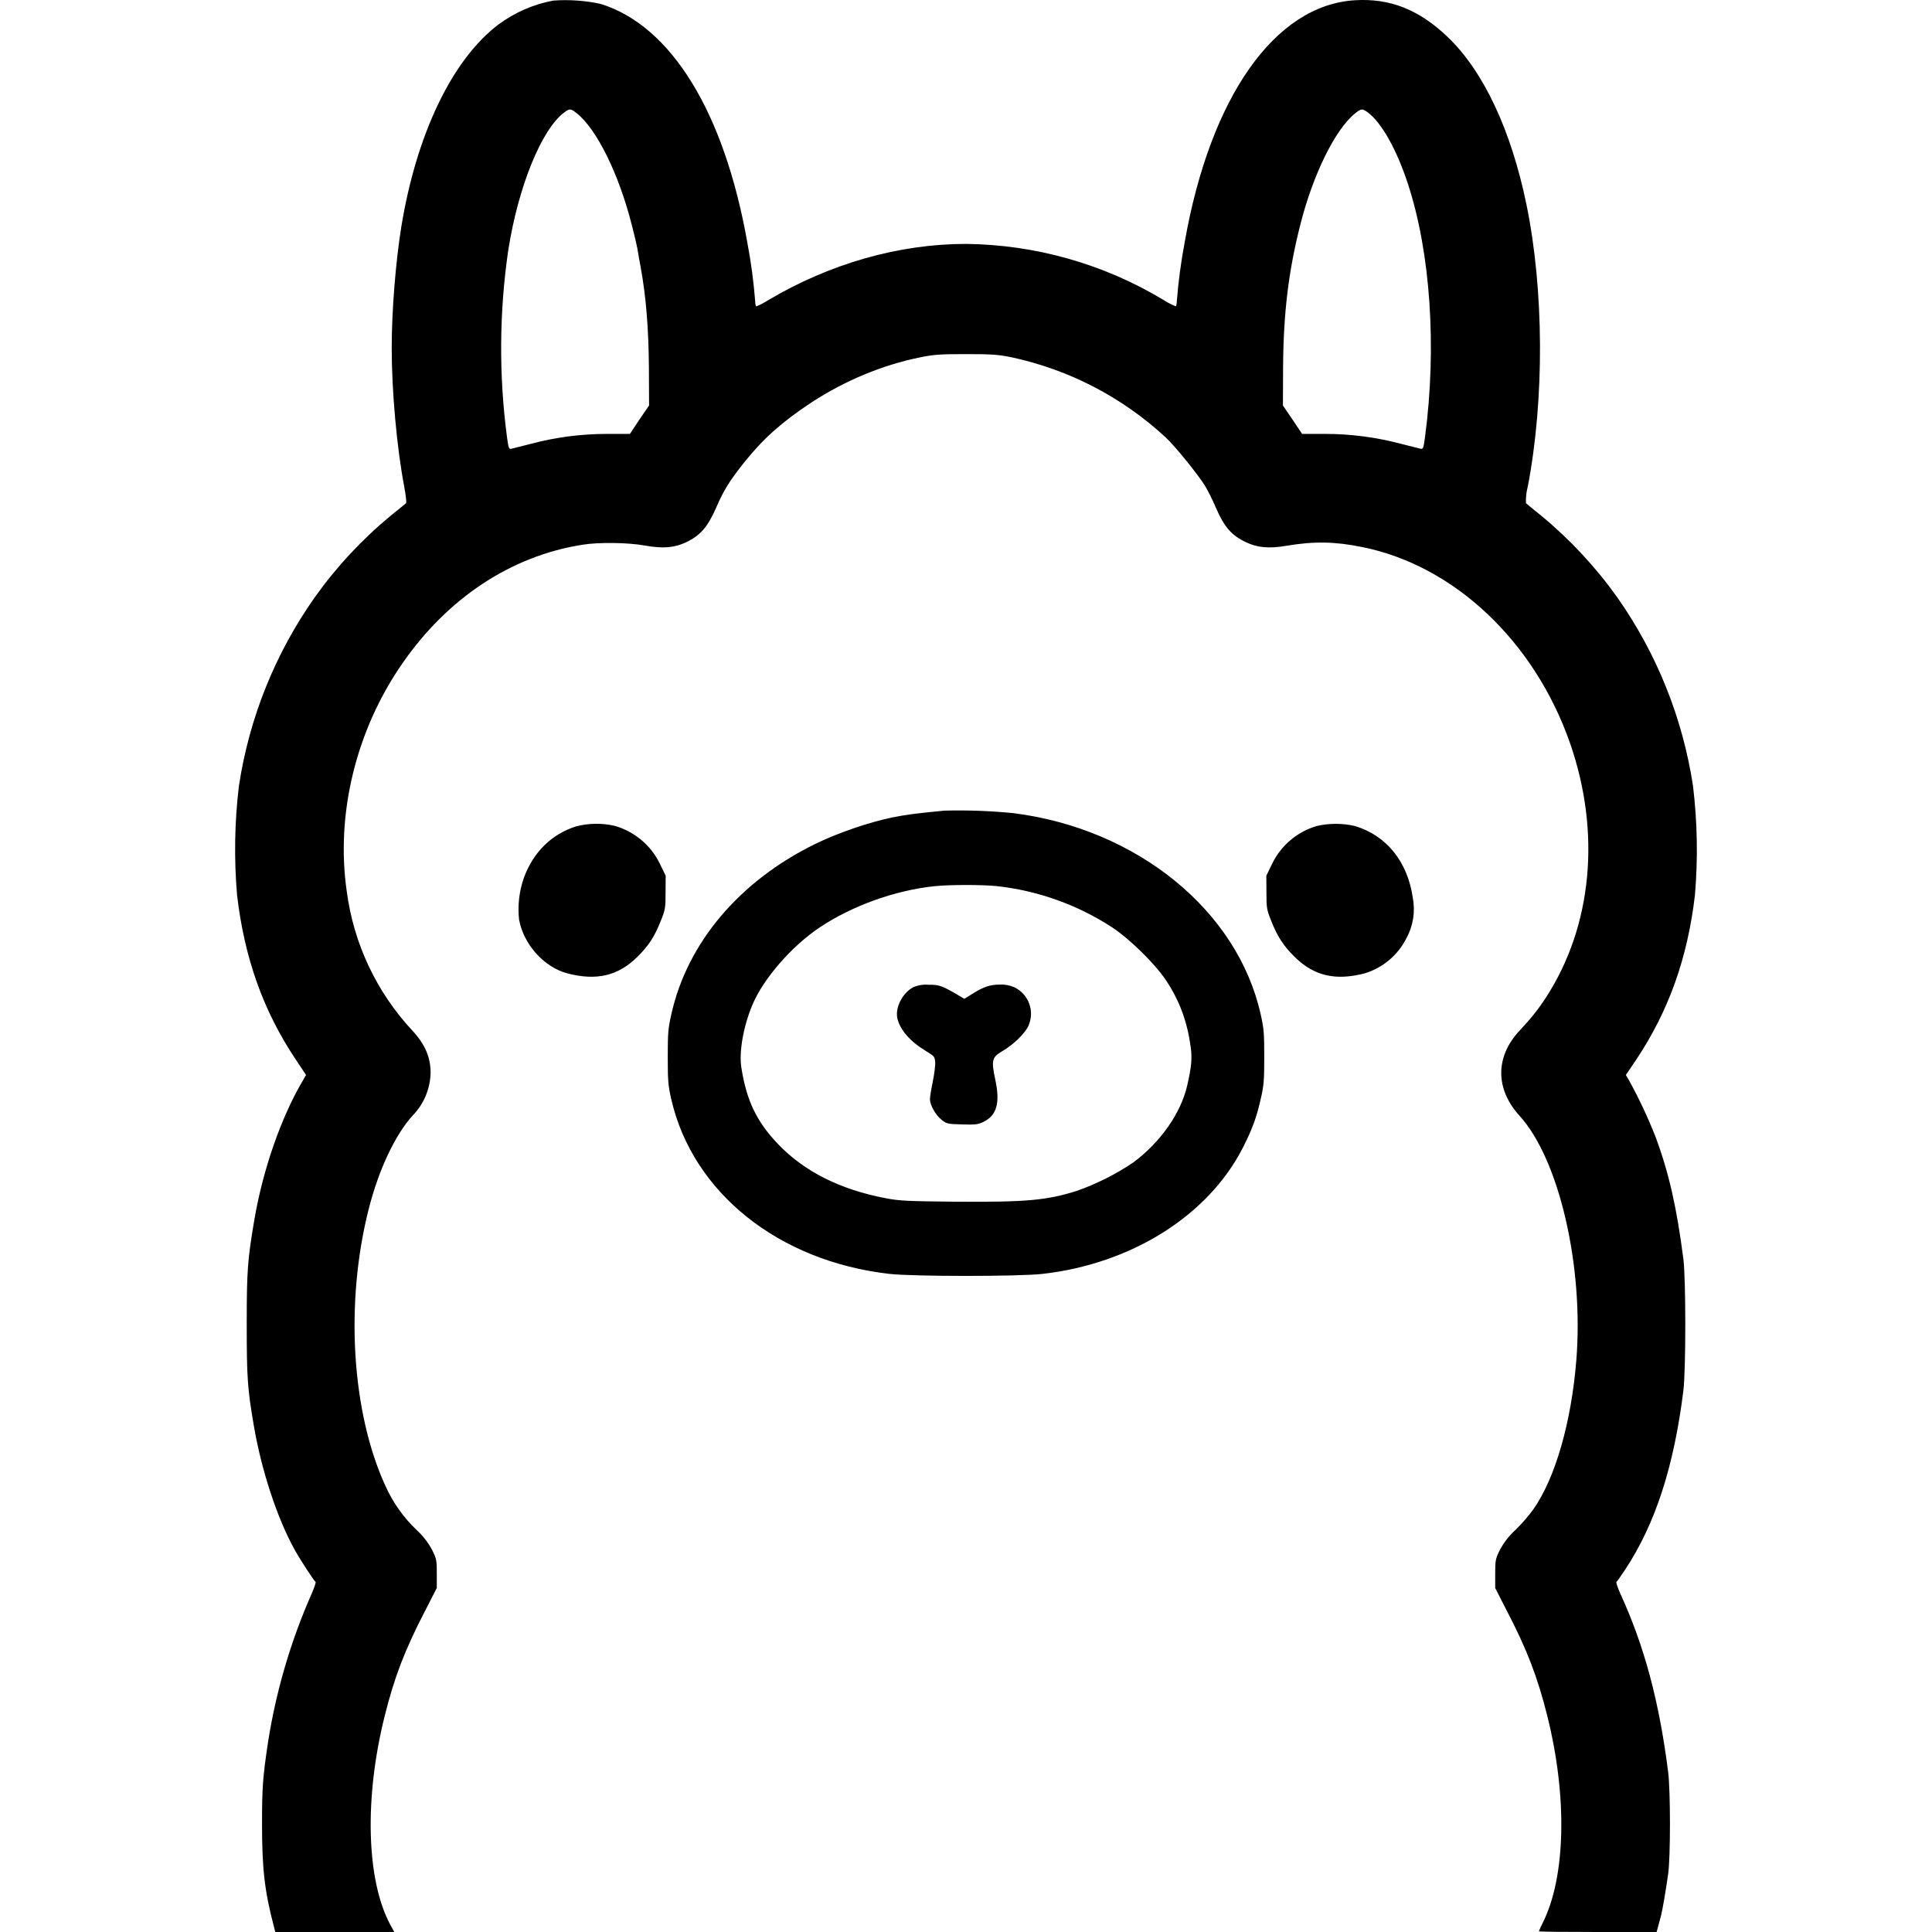
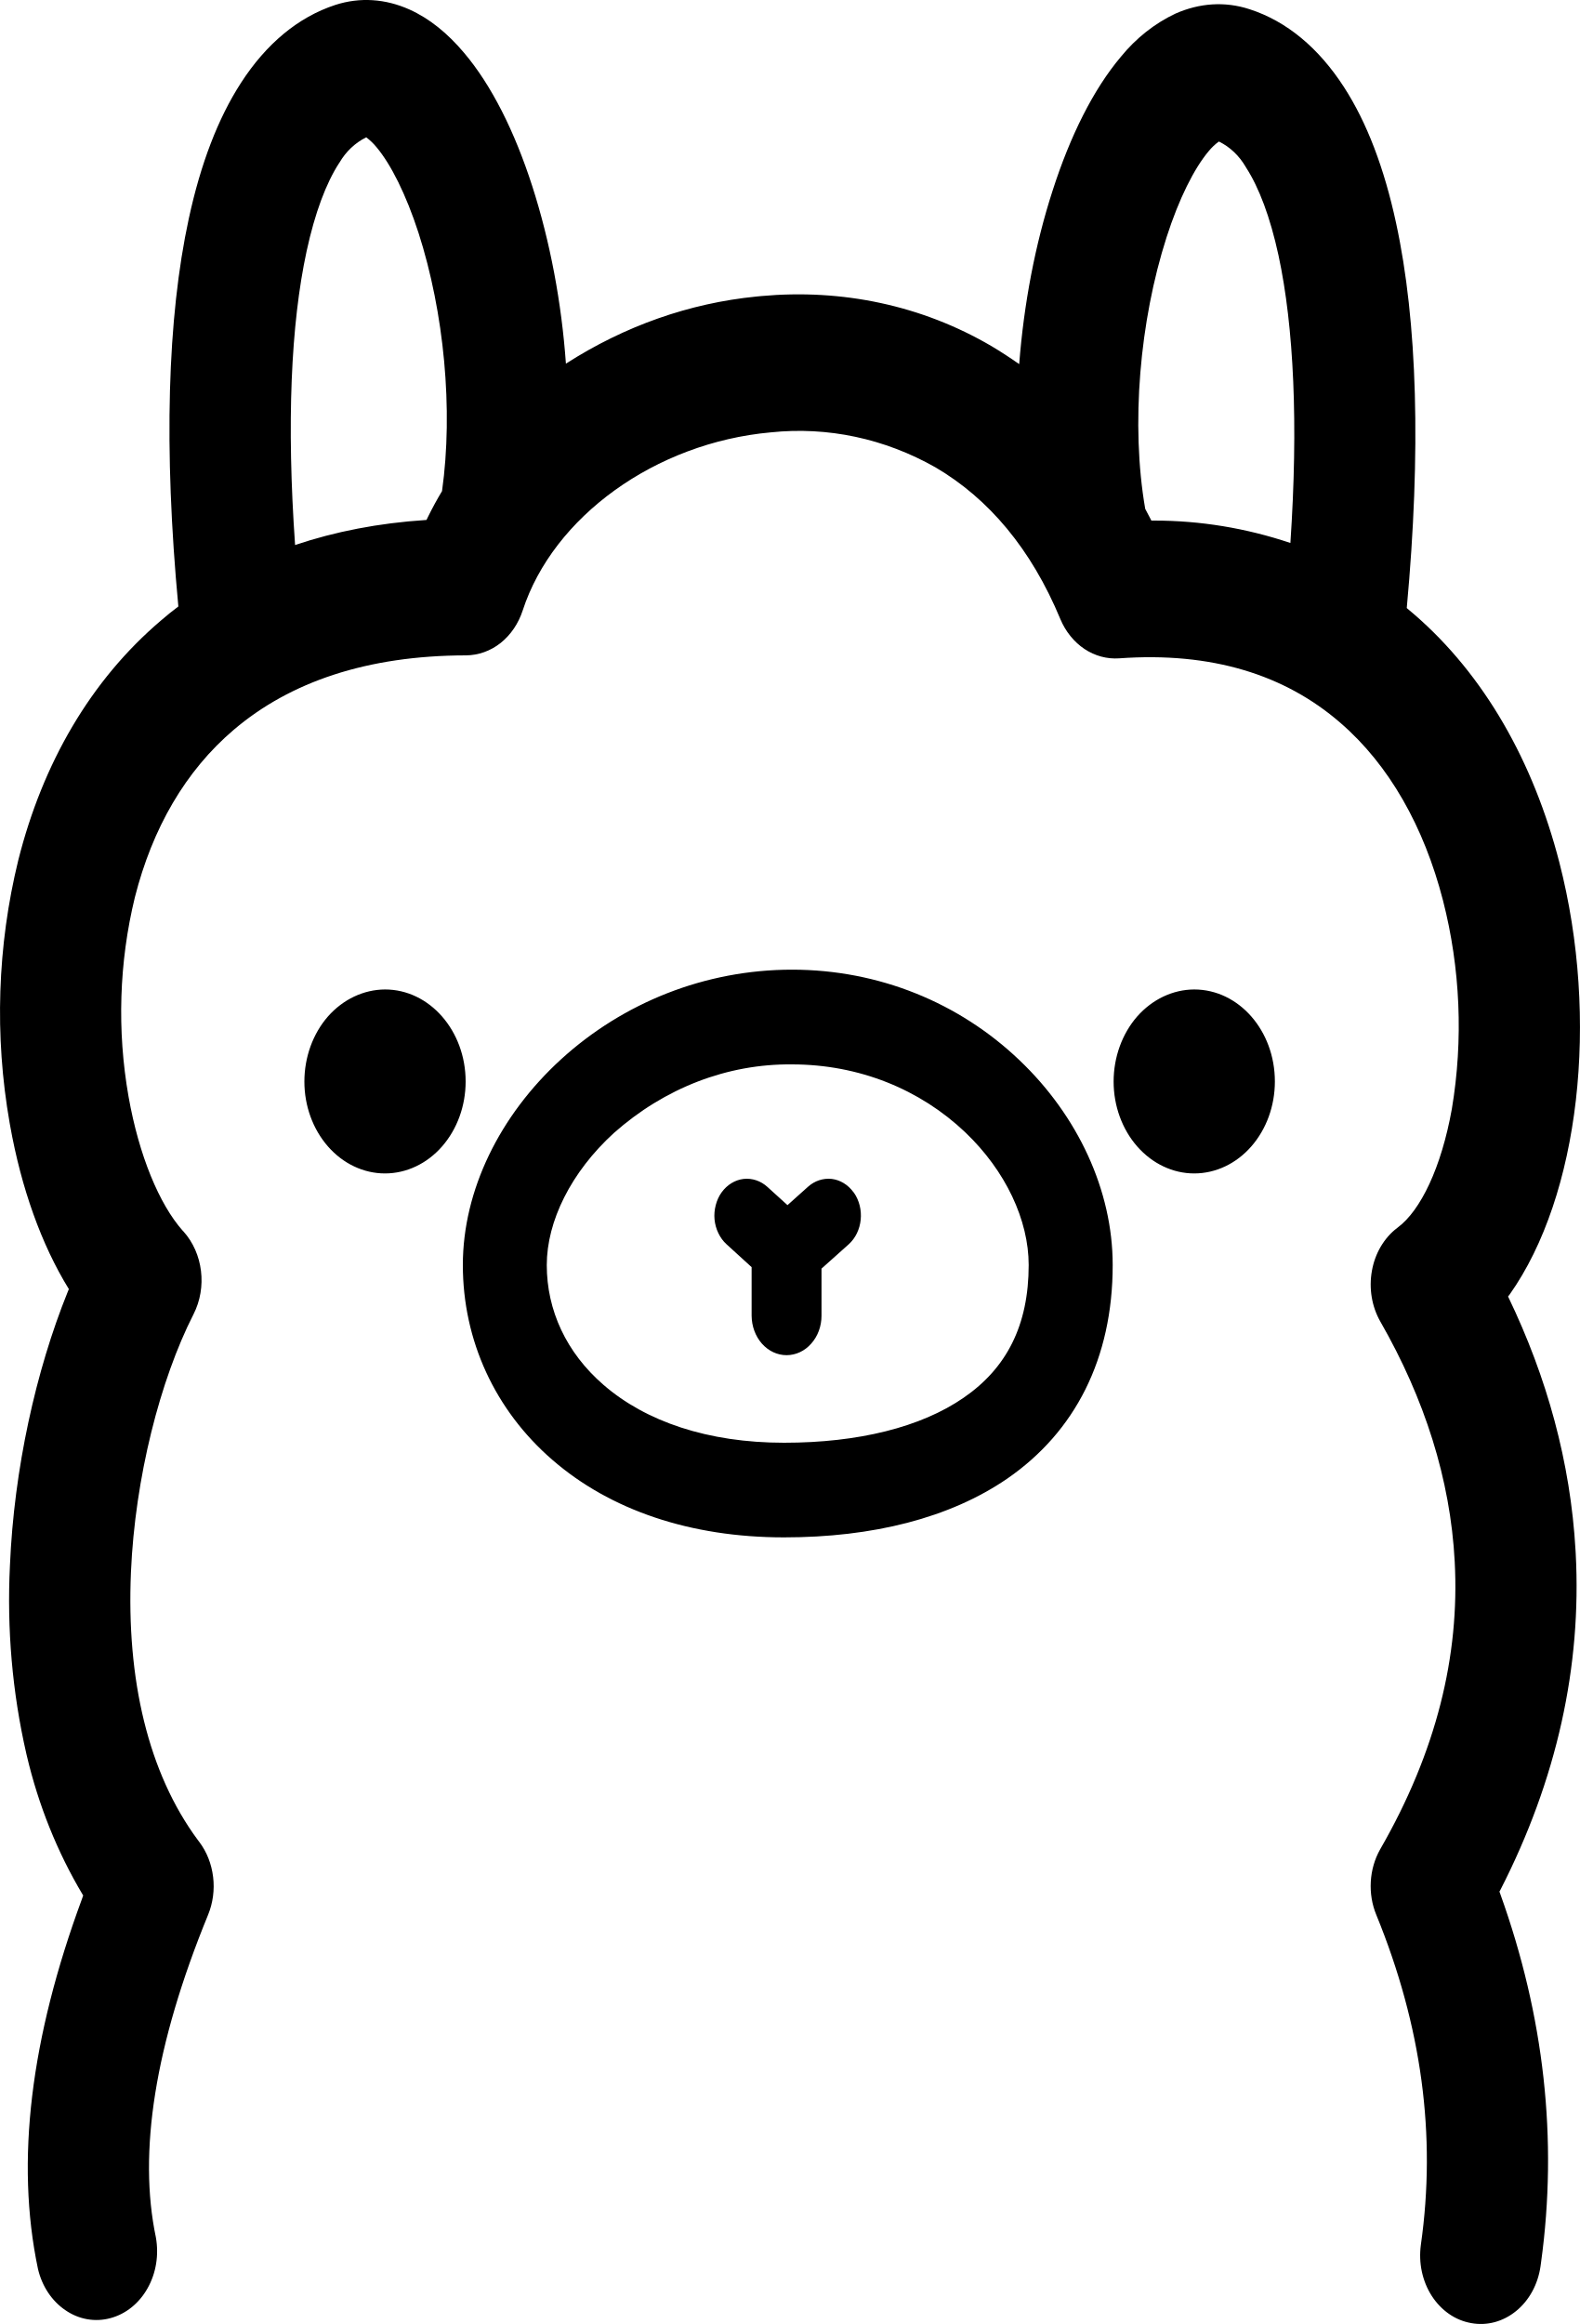
- <svg xmlns="http://www.w3.org/2000/svg" role="img" viewBox="0 0 24 24">
-   <path d="M16.361 10.26a.894.894 0 0 0-.558.47l-.072.148.001.207c0 .193.004.217.059.353.076.193.152.312.291.448.24.238.51.3.872.205a.86.86 0 0 0 .517-.436.752.752 0 0 0 .08-.498c-.064-.453-.33-.782-.724-.897a1.06 1.06 0 0 0-.466 0zm-9.203.005c-.305.096-.533.32-.65.639a1.187 1.187 0 0 0-.06.52c.057.309.31.59.598.667.362.095.632.033.872-.205.14-.136.215-.255.291-.448.055-.136.059-.16.059-.353l.001-.207-.072-.148a.894.894 0 0 0-.565-.472 1.02 1.02 0 0 0-.474.007Zm4.184 2c-.131.071-.223.25-.195.383.031.143.157.288.353.407.105.063.112.072.117.136.004.038-.01.146-.029.243-.02.094-.036.194-.036.222.002.074.07.195.143.253.064.052.076.054.255.059.164.005.198.001.264-.03.169-.082.212-.234.15-.525-.052-.243-.042-.28.087-.355.137-.08.281-.219.324-.314a.365.365 0 0 0-.175-.48.394.394 0 0 0-.181-.033c-.126 0-.207.03-.355.124l-.085.053-.053-.032c-.219-.13-.259-.145-.391-.143a.396.396 0 0 0-.193.032zm.39-2.195c-.373.036-.475.05-.654.086-.291.06-.68.195-.951.328-.94.46-1.589 1.226-1.787 2.114-.04.176-.045.234-.045.53 0 .294.005.357.043.524.264 1.16 1.332 2.017 2.714 2.173.3.033 1.596.033 1.896 0 1.11-.125 2.064-.727 2.493-1.571.114-.226.169-.372.22-.602.039-.167.044-.23.044-.523 0-.297-.005-.355-.045-.531-.288-1.29-1.539-2.304-3.072-2.497a6.873 6.873 0 0 0-.855-.031zm.645.937a3.283 3.283 0 0 1 1.44.514c.223.148.537.458.671.662.166.251.26.508.303.82.02.143.01.251-.043.482-.08.345-.332.705-.672.957a3.115 3.115 0 0 1-.689.348c-.382.122-.632.144-1.525.138-.582-.006-.686-.01-.853-.042-.57-.107-1.022-.334-1.35-.68-.264-.28-.385-.535-.45-.946-.03-.192.025-.509.137-.776.136-.326.488-.73.836-.963.403-.269.934-.46 1.422-.512.187-.02.586-.02.773-.002zm-5.503-11a1.653 1.653 0 0 0-.683.298C5.617.74 5.173 1.666 4.985 2.819c-.07.436-.119 1.04-.119 1.503 0 .544.064 1.24.155 1.721.02.107.031.202.023.208a8.12 8.12 0 0 1-.187.152 5.324 5.324 0 0 0-.949 1.02 5.49 5.49 0 0 0-.94 2.339 6.625 6.625 0 0 0-.023 1.357c.091.78.325 1.438.727 2.04l.13.195-.037.064c-.269.452-.498 1.105-.605 1.732-.084.496-.095.629-.095 1.294 0 .67.009.803.088 1.266.095.555.288 1.143.503 1.534.071.128.243.393.264.407.007.003-.014.067-.046.141a7.405 7.405 0 0 0-.548 1.873c-.062.417-.071.552-.071.991 0 .56.031.832.148 1.279L3.42 24h1.478l-.05-.091c-.297-.552-.325-1.575-.068-2.597.117-.472.25-.819.498-1.296l.148-.29v-.177c0-.165-.003-.184-.057-.293a.915.915 0 0 0-.194-.25 1.74 1.74 0 0 1-.385-.543c-.424-.92-.506-2.286-.208-3.451.124-.486.329-.918.544-1.154a.787.787 0 0 0 .223-.531c0-.195-.07-.355-.224-.522a3.136 3.136 0 0 1-.817-1.729c-.14-.96.114-2.005.69-2.834.563-.814 1.353-1.336 2.237-1.475.199-.033.57-.028.776.01.226.04.367.028.512-.041.179-.085.268-.19.374-.431.093-.215.165-.333.36-.576.234-.29.46-.489.822-.729.413-.27.884-.467 1.352-.561.17-.035.25-.04.569-.04.319 0 .398.005.569.04a4.07 4.07 0 0 1 1.914.997c.117.109.398.457.488.602.034.057.095.177.132.267.105.241.195.346.374.43.14.068.286.082.503.045.343-.058.607-.053.943.016 1.144.23 2.14 1.173 2.581 2.437.385 1.108.276 2.267-.296 3.153-.097.15-.193.27-.333.419-.301.322-.301.722-.001 1.053.493.539.801 1.866.708 3.036-.062.772-.26 1.463-.533 1.854a2.096 2.096 0 0 1-.224.258.916.916 0 0 0-.194.25c-.054.109-.057.128-.057.293v.178l.148.29c.248.476.38.823.498 1.295.253 1.008.231 2.01-.059 2.581a.845.845 0 0 0-.044.098c0 .006.329.009.732.009h.73l.02-.074.036-.134c.019-.076.057-.3.088-.516.029-.217.029-1.016 0-1.258-.11-.875-.295-1.57-.597-2.226-.032-.074-.053-.138-.046-.141.008-.005.057-.074.108-.152.376-.569.607-1.284.724-2.228.031-.26.031-1.378 0-1.628-.083-.645-.182-1.082-.348-1.525a6.083 6.083 0 0 0-.329-.7l-.038-.064.131-.194c.402-.604.636-1.262.727-2.04a6.625 6.625 0 0 0-.024-1.358 5.512 5.512 0 0 0-.939-2.339 5.325 5.325 0 0 0-.95-1.02 8.097 8.097 0 0 1-.186-.152.692.692 0 0 1 .023-.208c.208-1.087.201-2.443-.017-3.503-.19-.924-.535-1.658-.98-2.082-.354-.338-.716-.482-1.15-.455-.996.059-1.8 1.205-2.116 3.01a6.805 6.805 0 0 0-.097.726c0 .036-.007.066-.015.066a.96.96 0 0 1-.149-.078A4.857 4.857 0 0 0 12 3.03c-.832 0-1.687.243-2.456.698a.958.958 0 0 1-.148.078c-.008 0-.015-.03-.015-.066a6.71 6.71 0 0 0-.097-.725C8.997 1.392 8.337.319 7.46.048a2.096 2.096 0 0 0-.585-.041Zm.293 1.402c.248.197.523.759.682 1.388.03.113.06.244.069.292.007.047.026.152.041.233.067.365.098.76.102 1.24l.002.475-.12.175-.118.178h-.278c-.324 0-.646.041-.954.124l-.238.06c-.033.007-.038-.003-.057-.144a8.438 8.438 0 0 1 .016-2.323c.124-.788.413-1.501.696-1.711.067-.05.079-.049.157.013zm9.825-.012c.17.126.358.46.498.888.28.854.36 2.028.212 3.145-.019.14-.024.151-.057.144l-.238-.06a3.693 3.693 0 0 0-.954-.124h-.278l-.119-.178-.119-.175.002-.474c.004-.669.066-1.19.214-1.772.157-.623.434-1.185.68-1.382.078-.062.09-.063.159-.012z" />
+ <svg xmlns="http://www.w3.org/2000/svg" width="17" height="25" viewBox="0 0 17 25" fill="none">
+   <path fill-rule="evenodd" clip-rule="evenodd" d="M4.405 0.102C4.621 0.199 4.816 0.358 4.993 0.568C5.288 0.916 5.537 1.413 5.727 2.003C5.918 2.596 6.042 3.253 6.089 3.912C6.719 3.507 7.418 3.261 8.138 3.19L8.189 3.185C9.059 3.105 9.919 3.284 10.669 3.724C10.77 3.784 10.869 3.849 10.966 3.917C11.016 3.27 11.138 2.628 11.326 2.049C11.516 1.458 11.765 0.961 12.059 0.612C12.223 0.41 12.425 0.251 12.648 0.146C12.905 0.033 13.178 0.012 13.444 0.099C13.845 0.228 14.189 0.517 14.46 0.936C14.708 1.319 14.894 1.81 15.021 2.399C15.251 3.46 15.291 4.857 15.136 6.541L15.189 6.586L15.215 6.608C15.972 7.262 16.499 8.195 16.778 9.278C17.213 10.968 16.994 12.863 16.244 13.924L16.226 13.947L16.228 13.951C16.645 14.817 16.898 15.731 16.952 16.678L16.954 16.712C17.018 17.922 16.754 19.14 16.14 20.337L16.133 20.348L16.143 20.376C16.615 21.69 16.763 23.014 16.581 24.337L16.575 24.381C16.547 24.574 16.453 24.747 16.312 24.861C16.172 24.975 15.998 25.022 15.828 24.99C15.744 24.975 15.663 24.942 15.59 24.891C15.518 24.841 15.454 24.774 15.404 24.696C15.354 24.618 15.318 24.529 15.298 24.435C15.278 24.341 15.275 24.243 15.288 24.147C15.455 22.973 15.298 21.796 14.808 20.598C14.762 20.487 14.742 20.364 14.749 20.242C14.756 20.119 14.79 20.001 14.848 19.897L14.852 19.89C15.456 18.84 15.706 17.811 15.652 16.8C15.606 15.914 15.327 15.045 14.852 14.217C14.76 14.056 14.727 13.86 14.761 13.671C14.794 13.483 14.892 13.317 15.032 13.21L15.041 13.203C15.284 13.022 15.508 12.561 15.621 11.93C15.746 11.185 15.713 10.416 15.526 9.687C15.321 8.892 14.946 8.228 14.421 7.775C13.826 7.259 13.038 7.01 12.041 7.082C11.911 7.091 11.781 7.056 11.668 6.981C11.556 6.906 11.465 6.794 11.409 6.66C11.095 5.904 10.637 5.363 10.066 5.028C9.518 4.717 8.904 4.587 8.294 4.651C7.049 4.763 5.951 5.561 5.624 6.567C5.578 6.708 5.495 6.83 5.386 6.917C5.277 7.003 5.147 7.049 5.014 7.05C3.947 7.052 3.121 7.336 2.517 7.849C1.995 8.292 1.639 8.911 1.451 9.653C1.281 10.351 1.258 11.086 1.383 11.796C1.495 12.43 1.714 12.955 1.965 13.238L1.973 13.246C2.185 13.481 2.23 13.848 2.082 14.138C1.722 14.845 1.453 15.898 1.409 16.911C1.359 18.068 1.595 19.072 2.128 19.793L2.144 19.814C2.225 19.921 2.276 20.051 2.293 20.191C2.31 20.329 2.291 20.471 2.239 20.598C1.663 22.003 1.486 23.157 1.677 24.067C1.711 24.256 1.68 24.452 1.588 24.615C1.497 24.778 1.353 24.893 1.188 24.937C1.022 24.982 0.848 24.951 0.703 24.851C0.557 24.752 0.451 24.592 0.408 24.405C0.165 23.248 0.33 21.923 0.881 20.43L0.895 20.39L0.887 20.377C0.616 19.922 0.414 19.419 0.289 18.889L0.284 18.868C0.132 18.206 0.073 17.522 0.107 16.839C0.151 15.805 0.385 14.746 0.729 13.896L0.741 13.867L0.739 13.864C0.446 13.389 0.229 12.781 0.109 12.109L0.104 12.081C-0.061 11.143 -0.029 10.174 0.197 9.252C0.459 8.212 0.974 7.319 1.733 6.674C1.793 6.622 1.856 6.571 1.919 6.524C1.76 4.827 1.8 3.421 2.031 2.353C2.158 1.765 2.345 1.274 2.593 0.891C2.863 0.473 3.207 0.184 3.608 0.053C3.874 -0.033 4.148 -0.013 4.405 0.102ZM8.521 10.431C9.457 10.431 10.321 10.787 10.967 11.403C11.597 12.002 11.972 12.806 11.972 13.608C11.972 14.617 11.566 15.403 10.839 15.905C10.219 16.331 9.388 16.538 8.436 16.538C7.427 16.538 6.565 16.244 5.943 15.704C5.326 15.17 4.98 14.42 4.98 13.608C4.98 12.804 5.378 11.997 6.036 11.396C6.704 10.786 7.586 10.431 8.521 10.431ZM8.521 11.45C7.827 11.443 7.152 11.703 6.605 12.188C6.144 12.609 5.883 13.137 5.883 13.609C5.883 14.095 6.093 14.551 6.493 14.897C6.948 15.292 7.617 15.52 8.436 15.52C9.235 15.52 9.909 15.353 10.368 15.036C10.831 14.718 11.068 14.256 11.068 13.608C11.068 13.127 10.822 12.596 10.385 12.18C9.901 11.72 9.245 11.45 8.521 11.45ZM9.183 12.825L9.187 12.829C9.307 13.001 9.282 13.25 9.131 13.386L8.839 13.647V14.154C8.839 14.267 8.799 14.375 8.728 14.454C8.658 14.534 8.562 14.578 8.463 14.578C8.364 14.578 8.269 14.534 8.198 14.454C8.128 14.375 8.088 14.267 8.087 14.154V13.631L7.816 13.384C7.78 13.351 7.751 13.311 7.729 13.265C7.707 13.22 7.693 13.169 7.688 13.118C7.683 13.066 7.688 13.014 7.701 12.964C7.714 12.914 7.735 12.867 7.764 12.827C7.823 12.745 7.908 12.693 8.001 12.682C8.093 12.672 8.186 12.703 8.258 12.769L8.473 12.964L8.693 12.767C8.765 12.702 8.857 12.672 8.949 12.682C9.04 12.693 9.124 12.744 9.183 12.825ZM4.143 10.644C4.621 10.644 5.01 11.087 5.01 11.634C5.01 11.896 4.919 12.147 4.756 12.333C4.594 12.518 4.373 12.623 4.142 12.623C3.912 12.623 3.691 12.518 3.529 12.333C3.366 12.147 3.275 11.896 3.275 11.635C3.275 11.373 3.366 11.121 3.528 10.935C3.691 10.75 3.913 10.645 4.143 10.644ZM12.849 10.644C13.329 10.644 13.717 11.087 13.717 11.634C13.717 11.896 13.626 12.147 13.463 12.333C13.301 12.518 13.08 12.623 12.849 12.623C12.619 12.623 12.399 12.518 12.236 12.333C12.073 12.147 11.982 11.896 11.982 11.635C11.982 11.373 12.073 11.121 12.235 10.935C12.398 10.75 12.619 10.645 12.849 10.644ZM3.94 1.477L3.937 1.479C3.821 1.537 3.722 1.63 3.652 1.75L3.647 1.757C3.509 1.971 3.389 2.287 3.299 2.702C3.129 3.488 3.083 4.555 3.175 5.863C3.605 5.718 4.074 5.627 4.579 5.594L4.589 5.593L4.608 5.554C4.654 5.461 4.703 5.371 4.756 5.283C4.879 4.407 4.778 3.36 4.503 2.505C4.369 2.092 4.206 1.767 4.05 1.582C4.018 1.543 3.982 1.509 3.943 1.479L3.94 1.477ZM13.114 1.523L13.112 1.524C13.073 1.553 13.037 1.587 13.005 1.626C12.849 1.811 12.685 2.137 12.552 2.551C12.262 3.453 12.165 4.569 12.322 5.474L12.38 5.584L12.388 5.6H12.418C12.915 5.6 13.408 5.681 13.884 5.841C13.97 4.563 13.922 3.519 13.756 2.747C13.666 2.333 13.546 2.017 13.407 1.802L13.403 1.795C13.333 1.675 13.234 1.581 13.118 1.524L13.114 1.523Z" fill="black" />
</svg>
